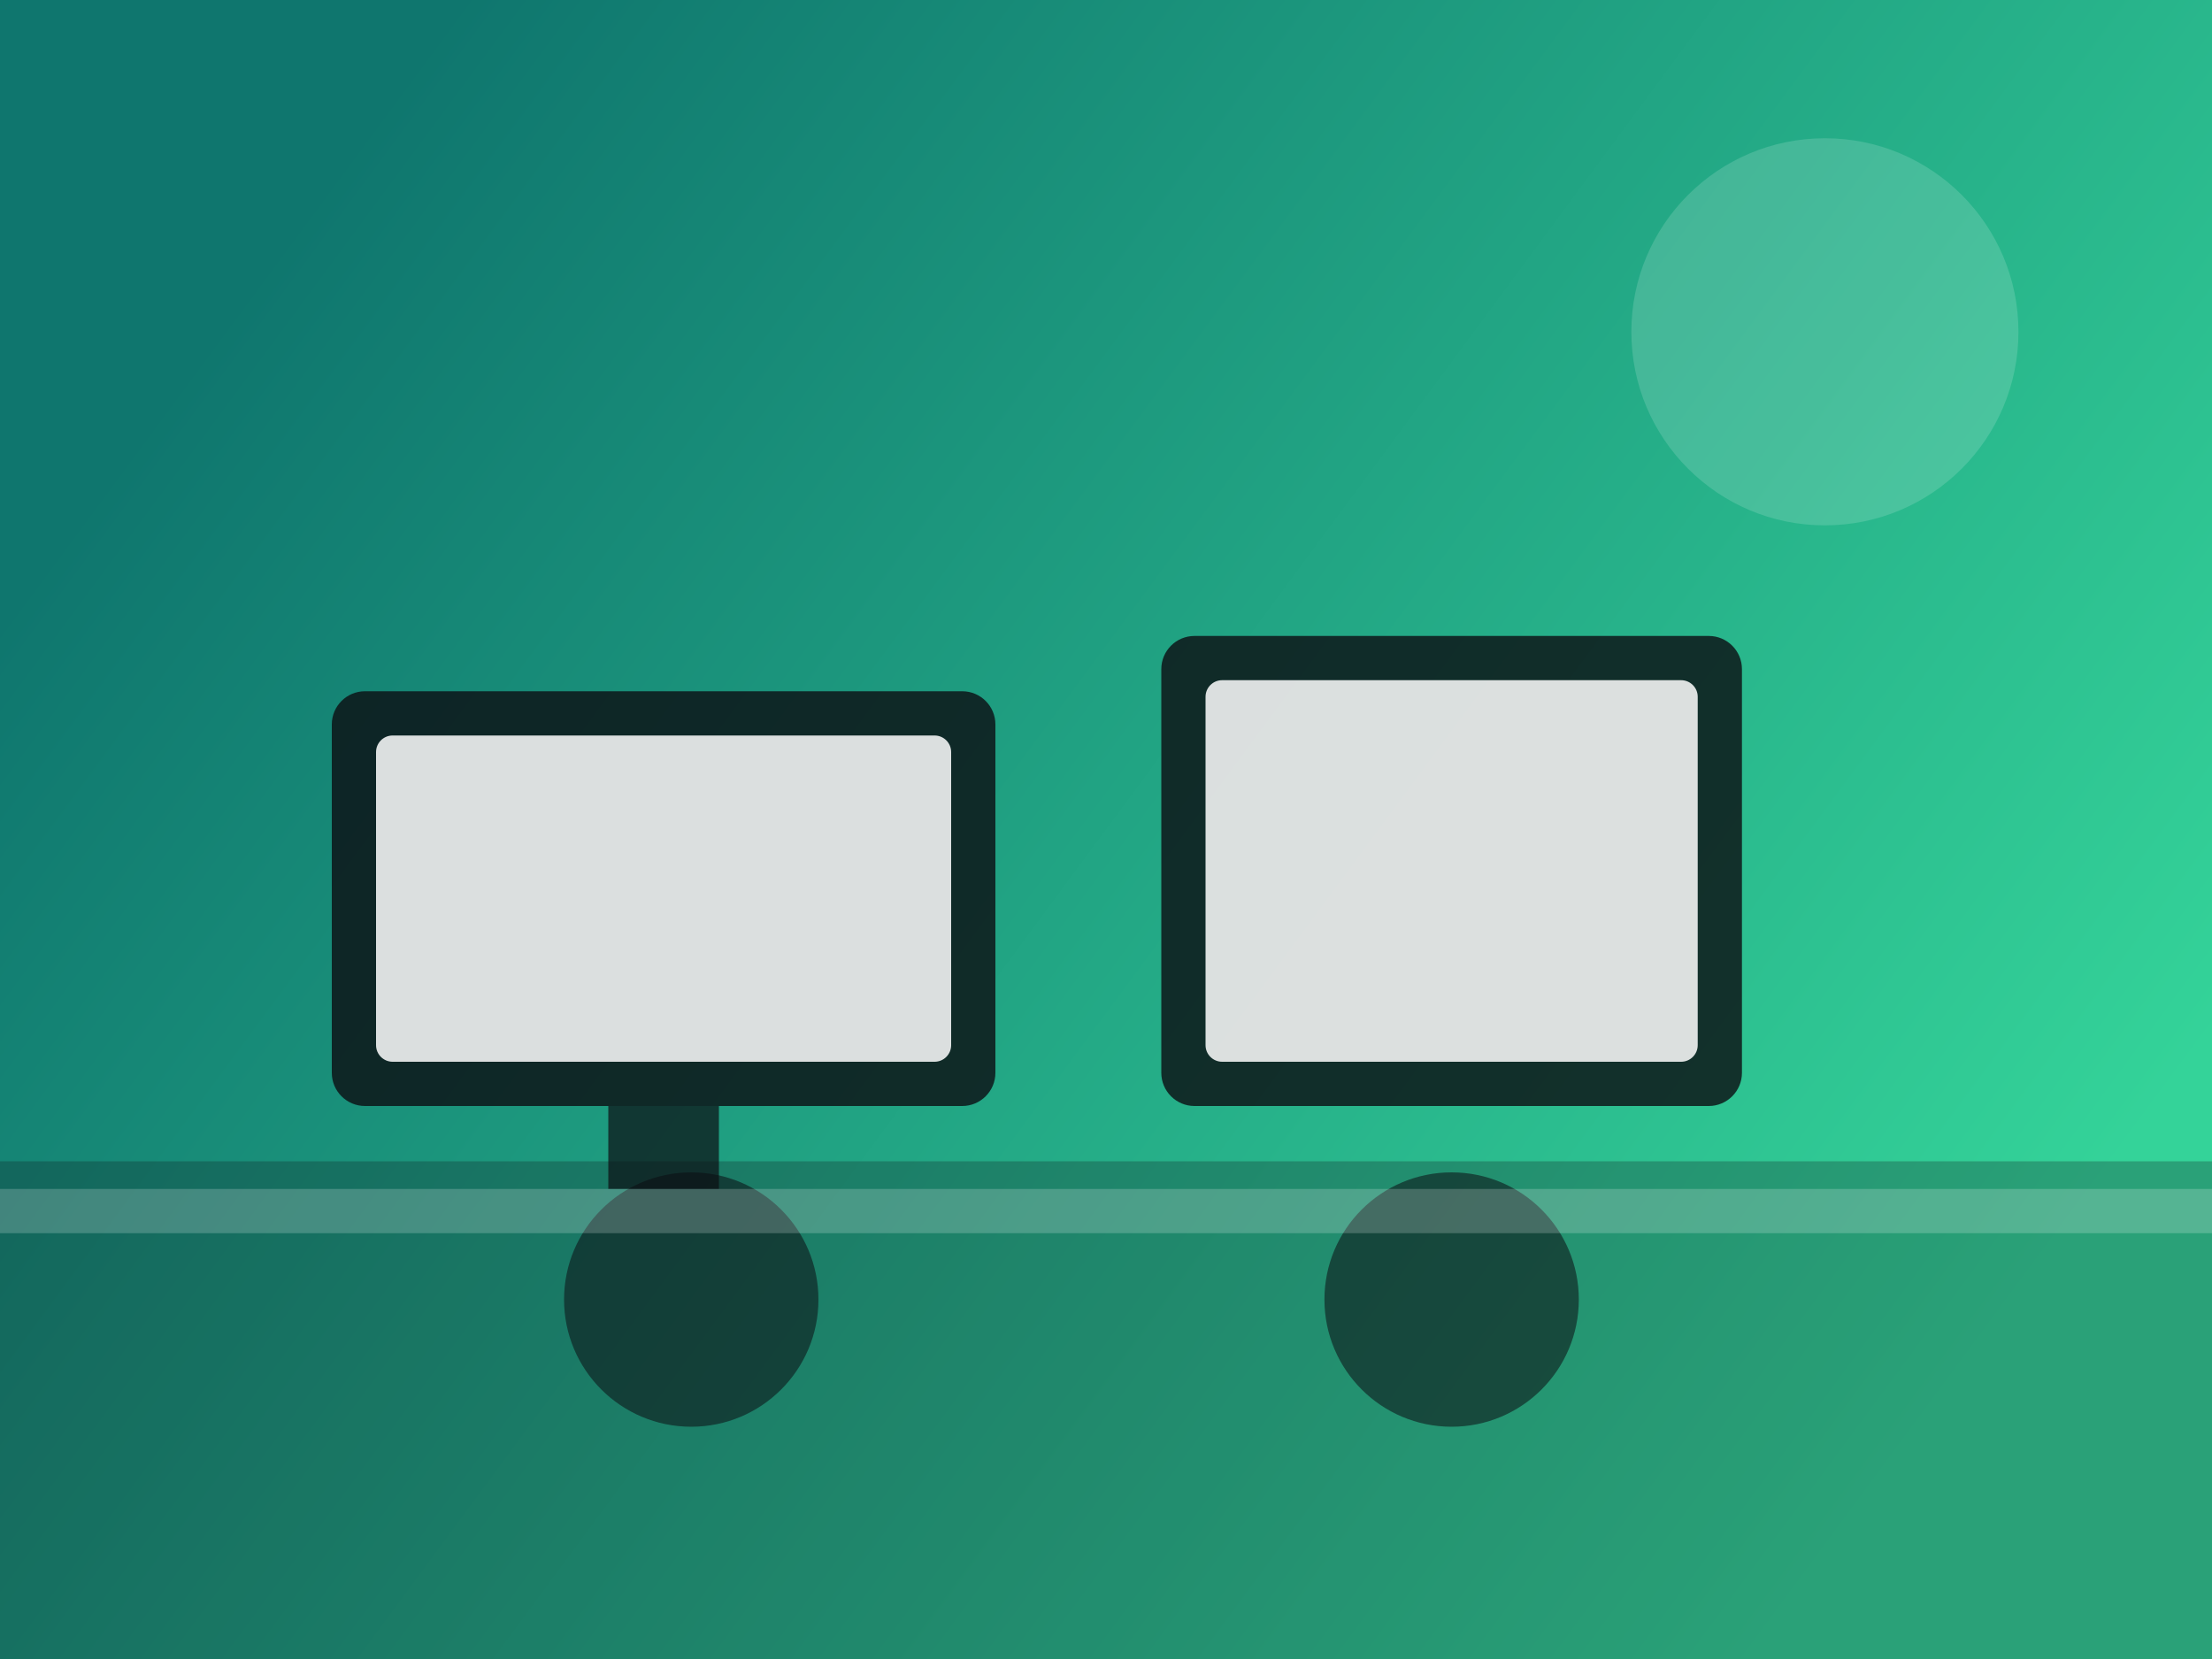
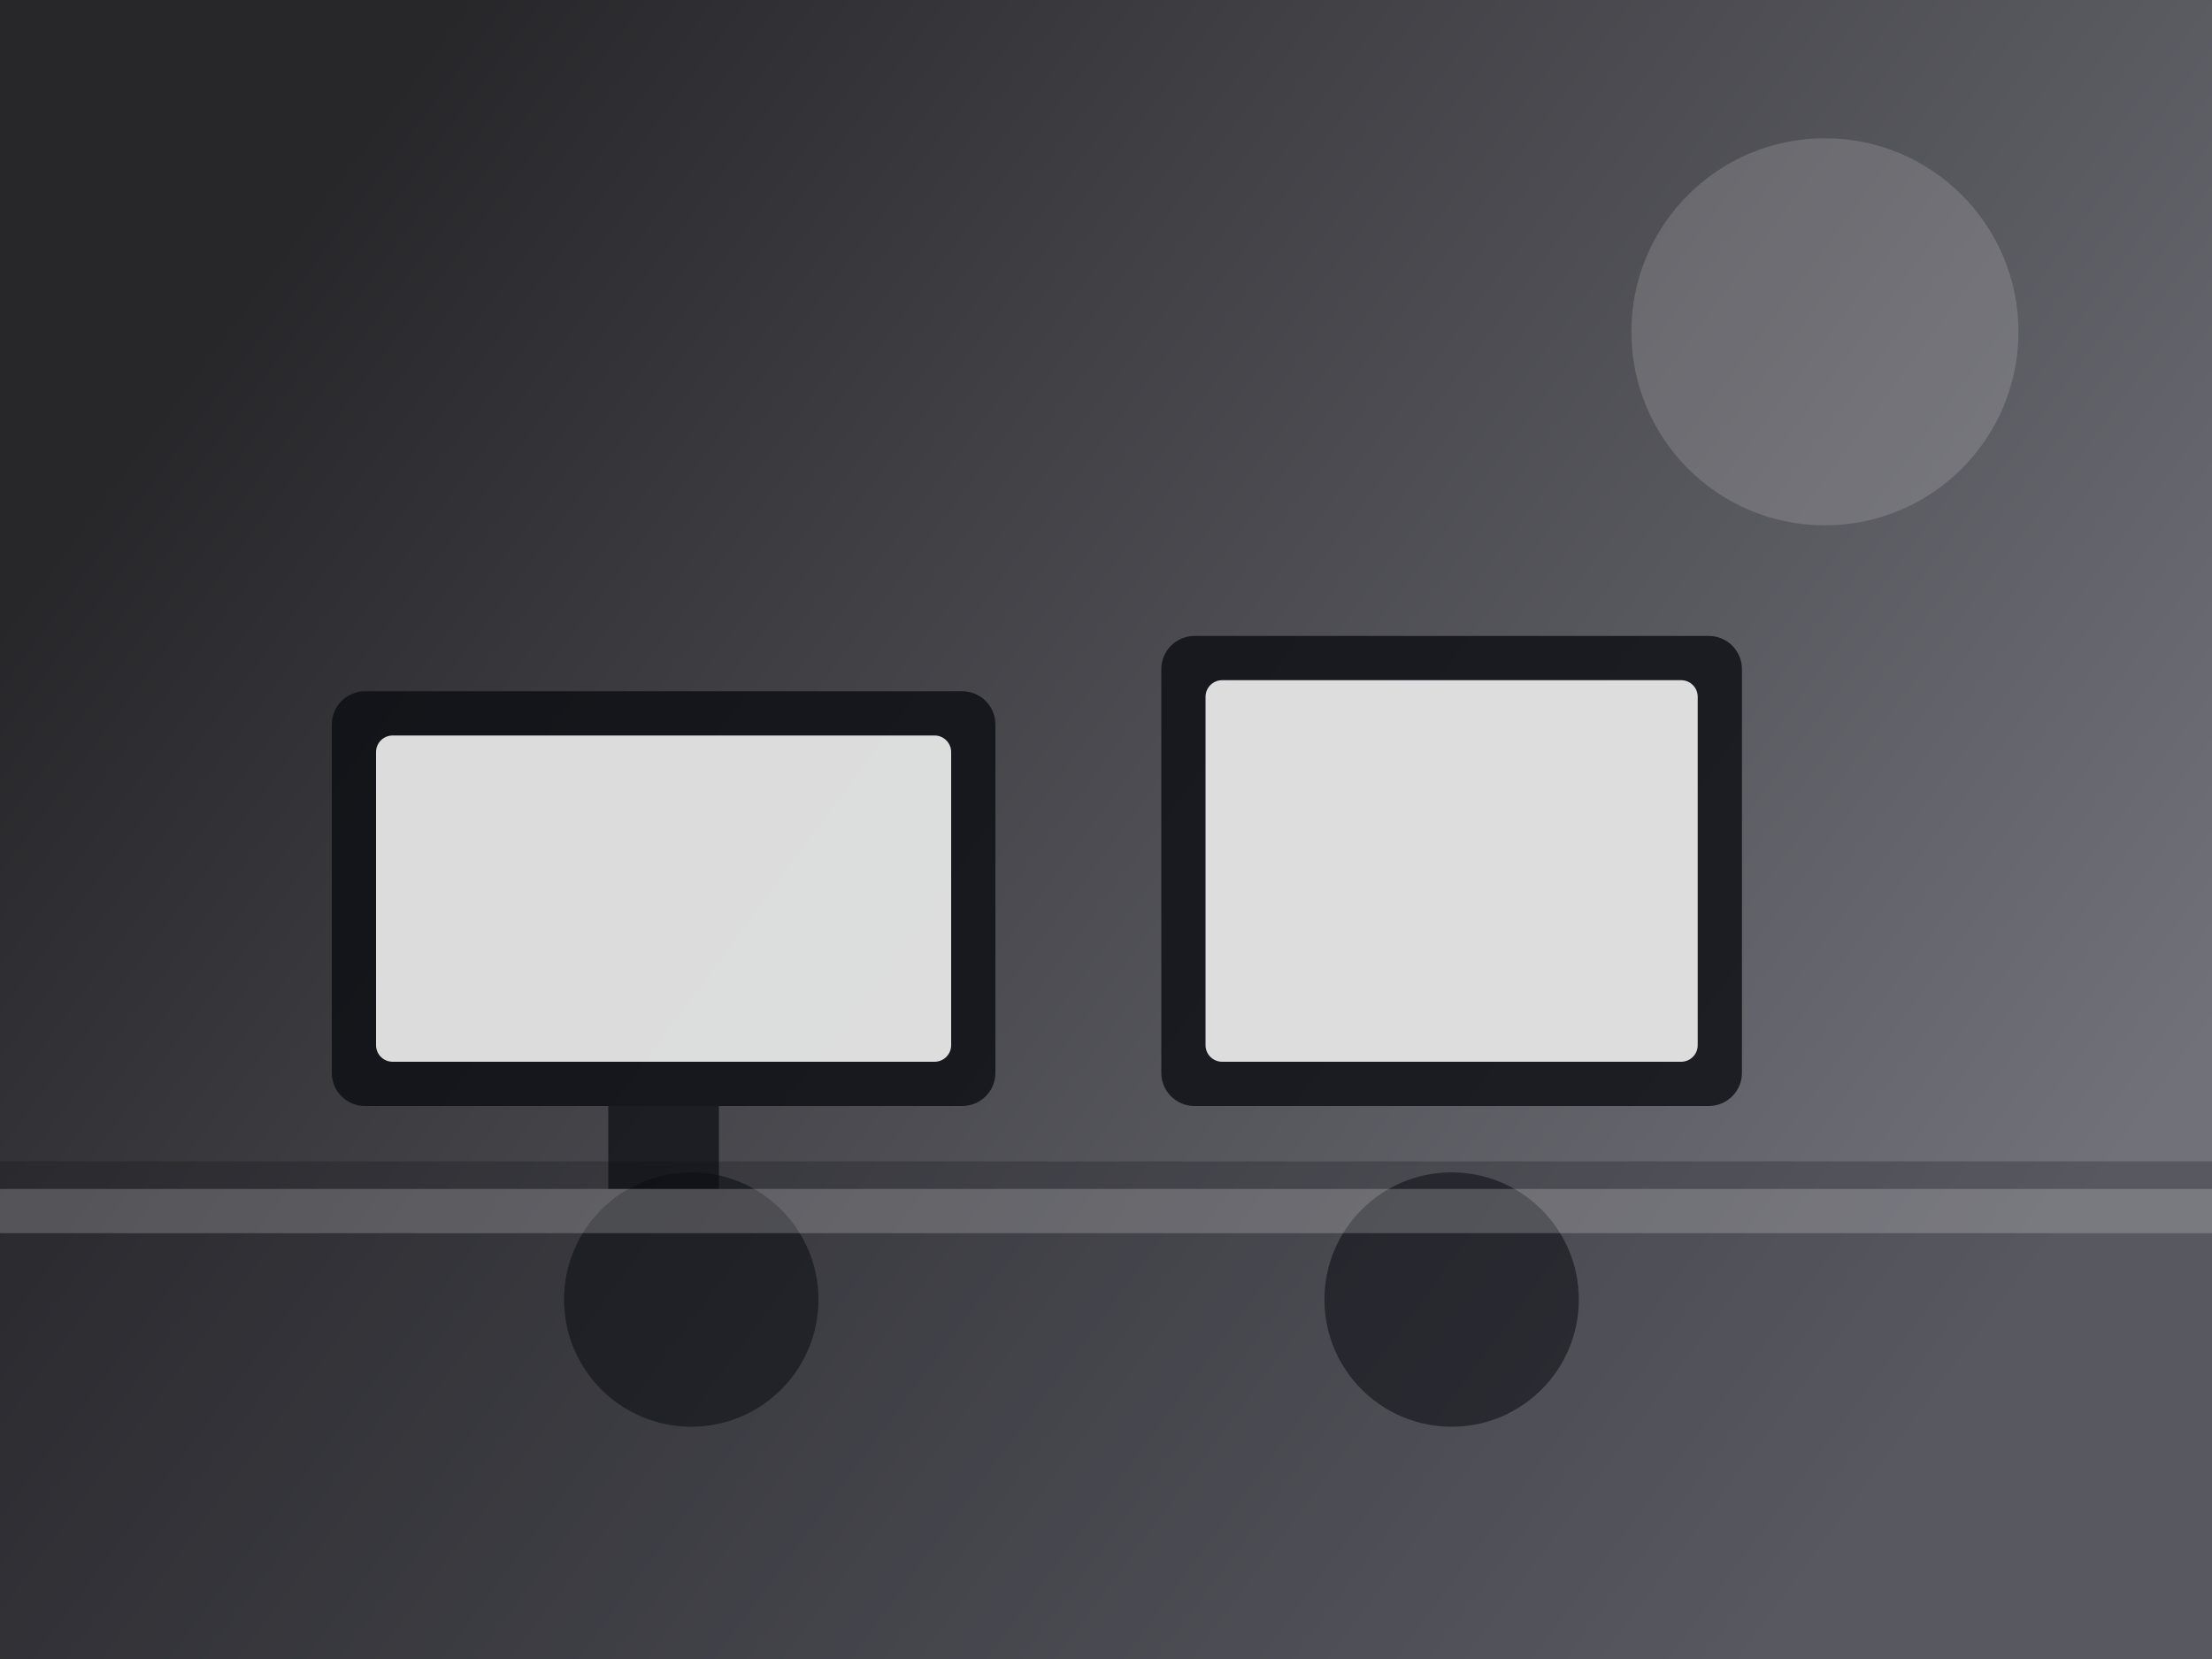
<svg xmlns="http://www.w3.org/2000/svg" viewBox="0 0 800 600" width="800" height="600">
  <defs>
    <linearGradient id="g" gradientTransform="rotate(30 .5 .5)">
-       <stop offset="0" stop-color="#0F766E" />
-       <stop offset="1" stop-color="#34D399" />
+       <stop offset="0" stop-color="#27272A" />
+       <stop offset="1" stop-color="#71717A" />
    </linearGradient>
  </defs>
  <rect width="800" height="600" fill="url(#g)" />
  <rect x="0" y="420" width="800" height="180" fill="#0B0D12" opacity=".25" />
  <rect x="120" y="250" width="240" height="150" rx="12" fill="#0B0D12" opacity=".8" />
  <rect x="136" y="266" width="208" height="118" rx="6" fill="#fff" opacity=".85" />
  <rect x="220" y="400" width="40" height="30" fill="#0B0D12" opacity=".7" />
  <rect x="420" y="230" width="210" height="170" rx="12" fill="#0B0D12" opacity=".8" />
  <rect x="436" y="246" width="178" height="138" rx="6" fill="#fff" opacity=".85" />
  <circle cx="250" cy="470" r="46" fill="#0B0D12" opacity=".55" />
  <circle cx="525" cy="470" r="46" fill="#0B0D12" opacity=".55" />
  <circle cx="660" cy="120" r="70" fill="#fff" opacity=".15" />
  <rect x="0" y="430" width="800" height="16" fill="#fff" opacity=".2" />
</svg>
